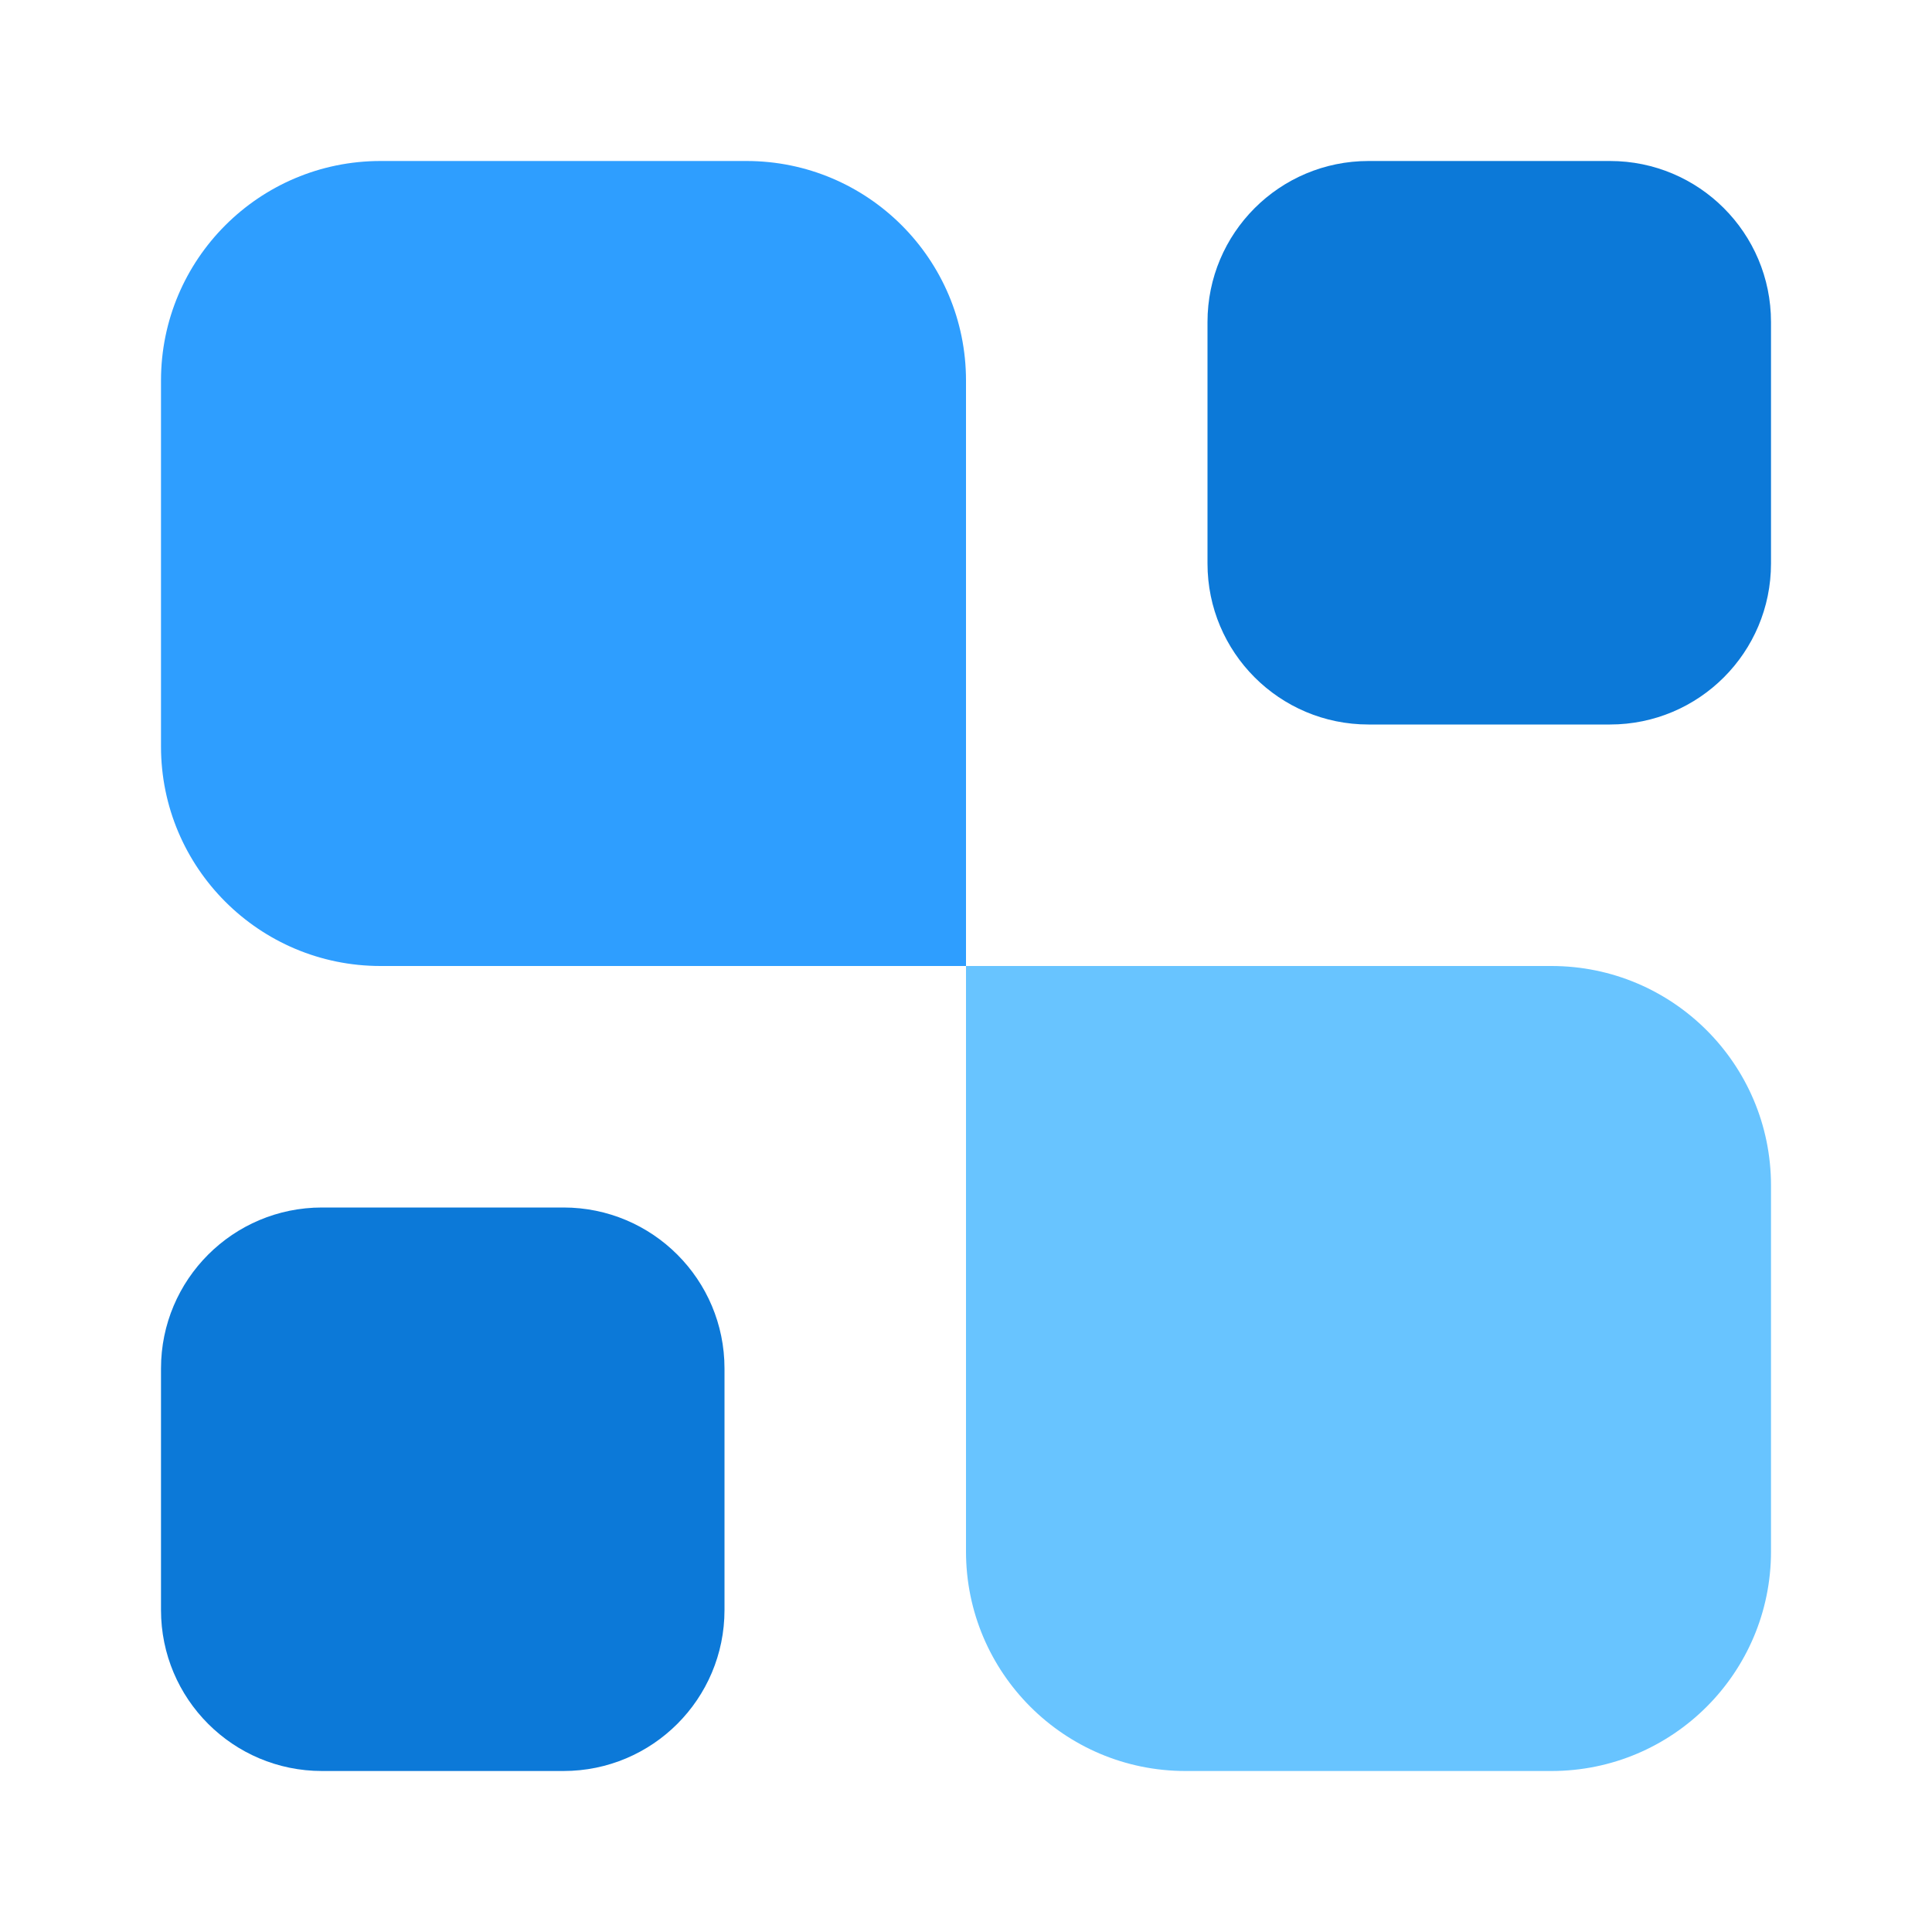
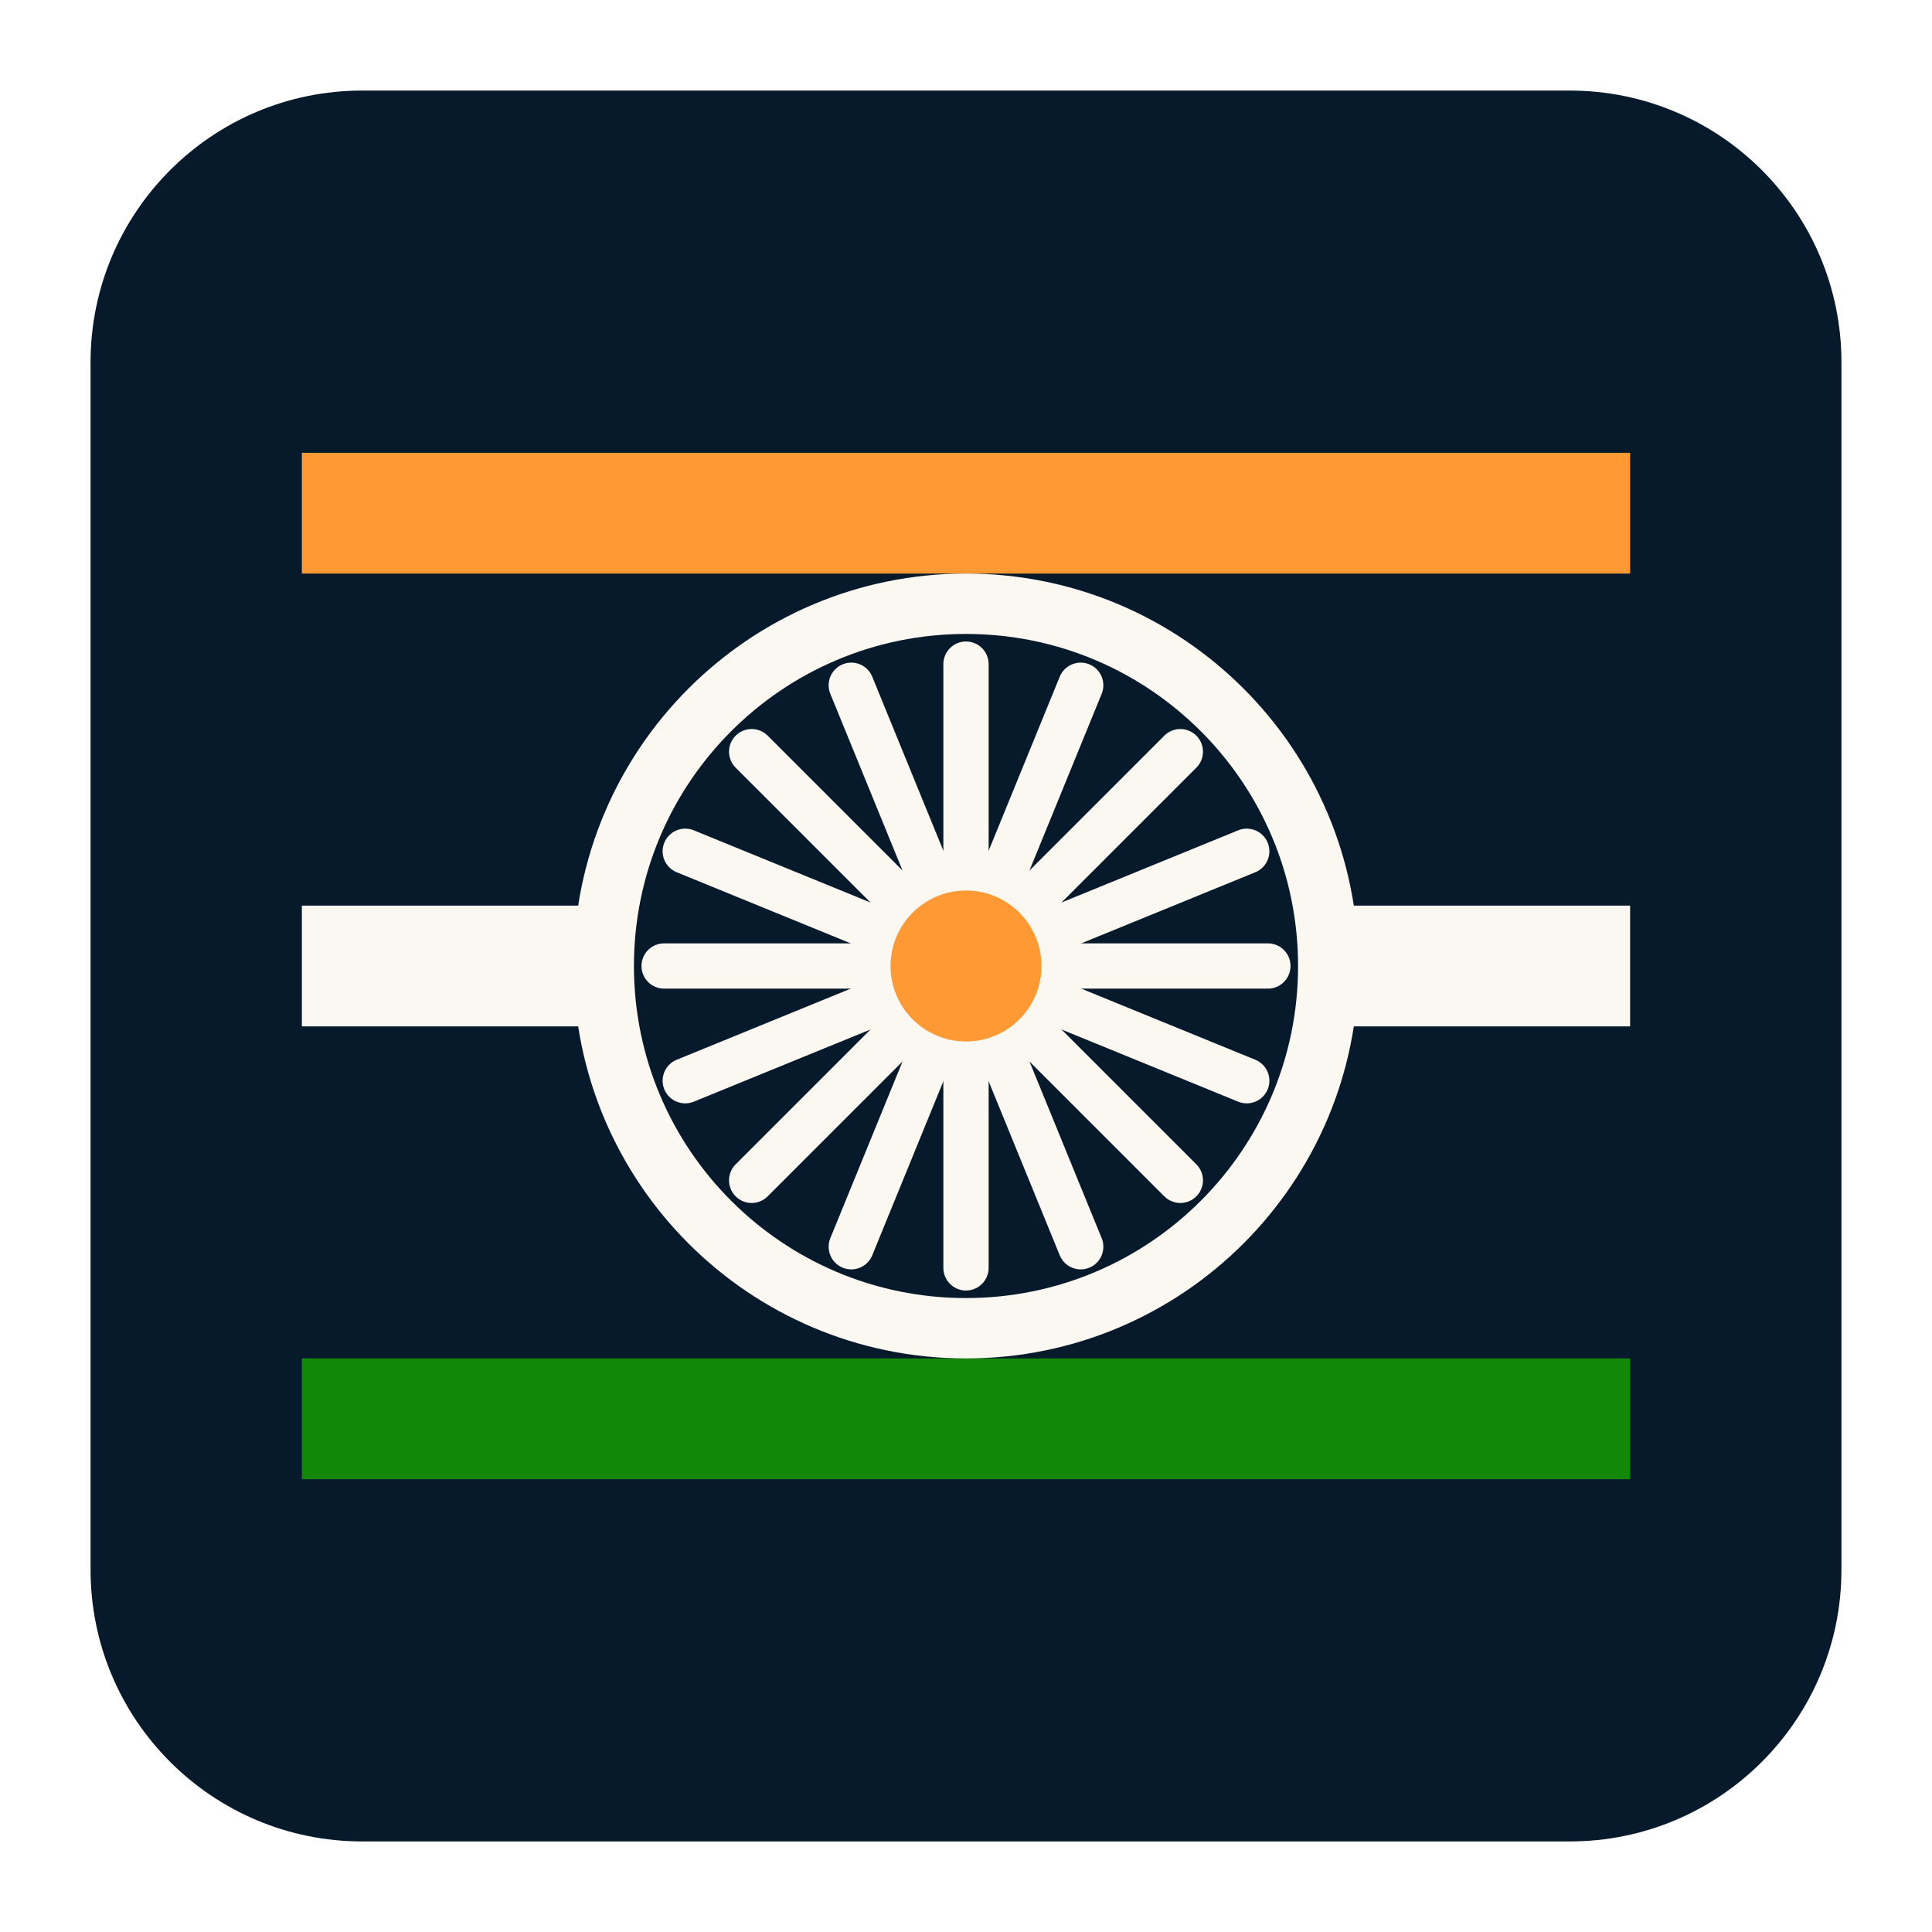
- <svg xmlns="http://www.w3.org/2000/svg" width="24" height="24" viewBox="0 0 24 24" fill="none">
-   <path d="M22 19.273C22 20.779 20.779 22 19.273 22H14.727C13.221 22 12 20.779 12 19.273V12H19.273C20.779 12 22 13.221 22 14.727V19.273Z" fill="#68C4FF" />
-   <path d="M20 2C21.105 2 22 2.895 22 4V7C22 8.105 21.105 9 20 9H17C15.895 9 15 8.105 15 7V4C15 2.895 15.895 2 17 2H20Z" fill="#0C79D8" />
-   <path d="M7 15C8.105 15 9 15.895 9 17V20C9 21.105 8.105 22 7 22H4C2.895 22 2 21.105 2 20V17C2 15.895 2.895 15 4 15H7Z" fill="#0C79D8" />
-   <path d="M12 12H4.727C3.221 12 2 10.779 2 9.273V4.727C2 3.221 3.221 2 4.727 2H9.273C10.779 2 12 3.221 12 4.727V12Z" fill="#2E9EFF" />
+ <svg xmlns="http://www.w3.org/2000/svg" width="64" height="64" viewBox="0 0 64 64" fill="none">
+   <rect x="3" y="3" width="58" height="58" rx="9" fill="#071A2B" />
+   <path d="M12 17H52" stroke="#FF9933" stroke-width="4" stroke-linecap="square" />
+   <path d="M12 32H52" stroke="#FBF8F1" stroke-width="4" stroke-linecap="square" />
+   <path d="M12 47H52" stroke="#138808" stroke-width="4" stroke-linecap="square" />
+   <circle cx="32" cy="32" r="12" fill="#071A2B" stroke="#FBF8F1" stroke-width="2" />
+   <g stroke="#FBF8F1" stroke-width="1.5" stroke-linecap="round">
+     <path d="M32 22V42" />
+     <path d="M22 32H42" />
+     <path d="M24.9 24.9L39.1 39.1" />
+     <path d="M39.1 24.9L24.9 39.1" />
+     <path d="M28.2 22.7L35.8 41.3" />
+     <path d="M35.8 22.7L28.2 41.3" />
+     <path d="M22.7 28.2L41.3 35.8" />
+     <path d="M22.7 35.8L41.3 28.2" />
+   </g>
+   <circle cx="32" cy="32" r="2.5" fill="#FF9933" />
</svg>
